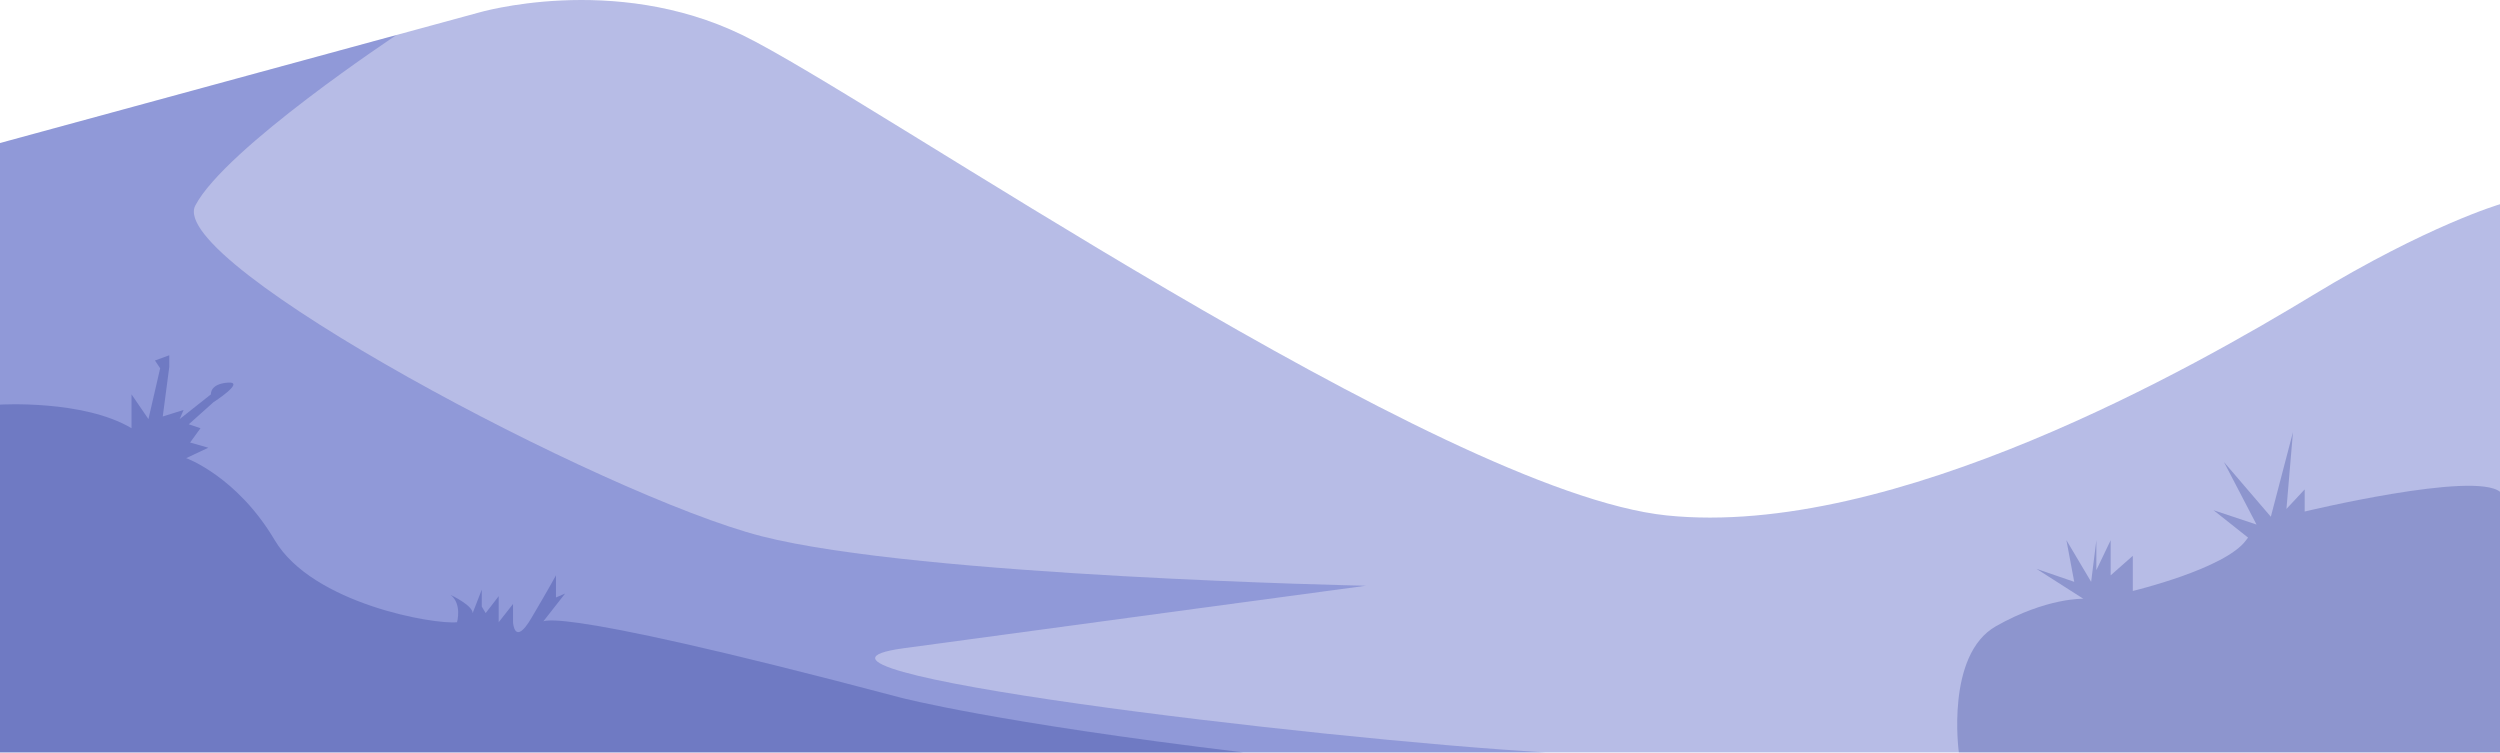
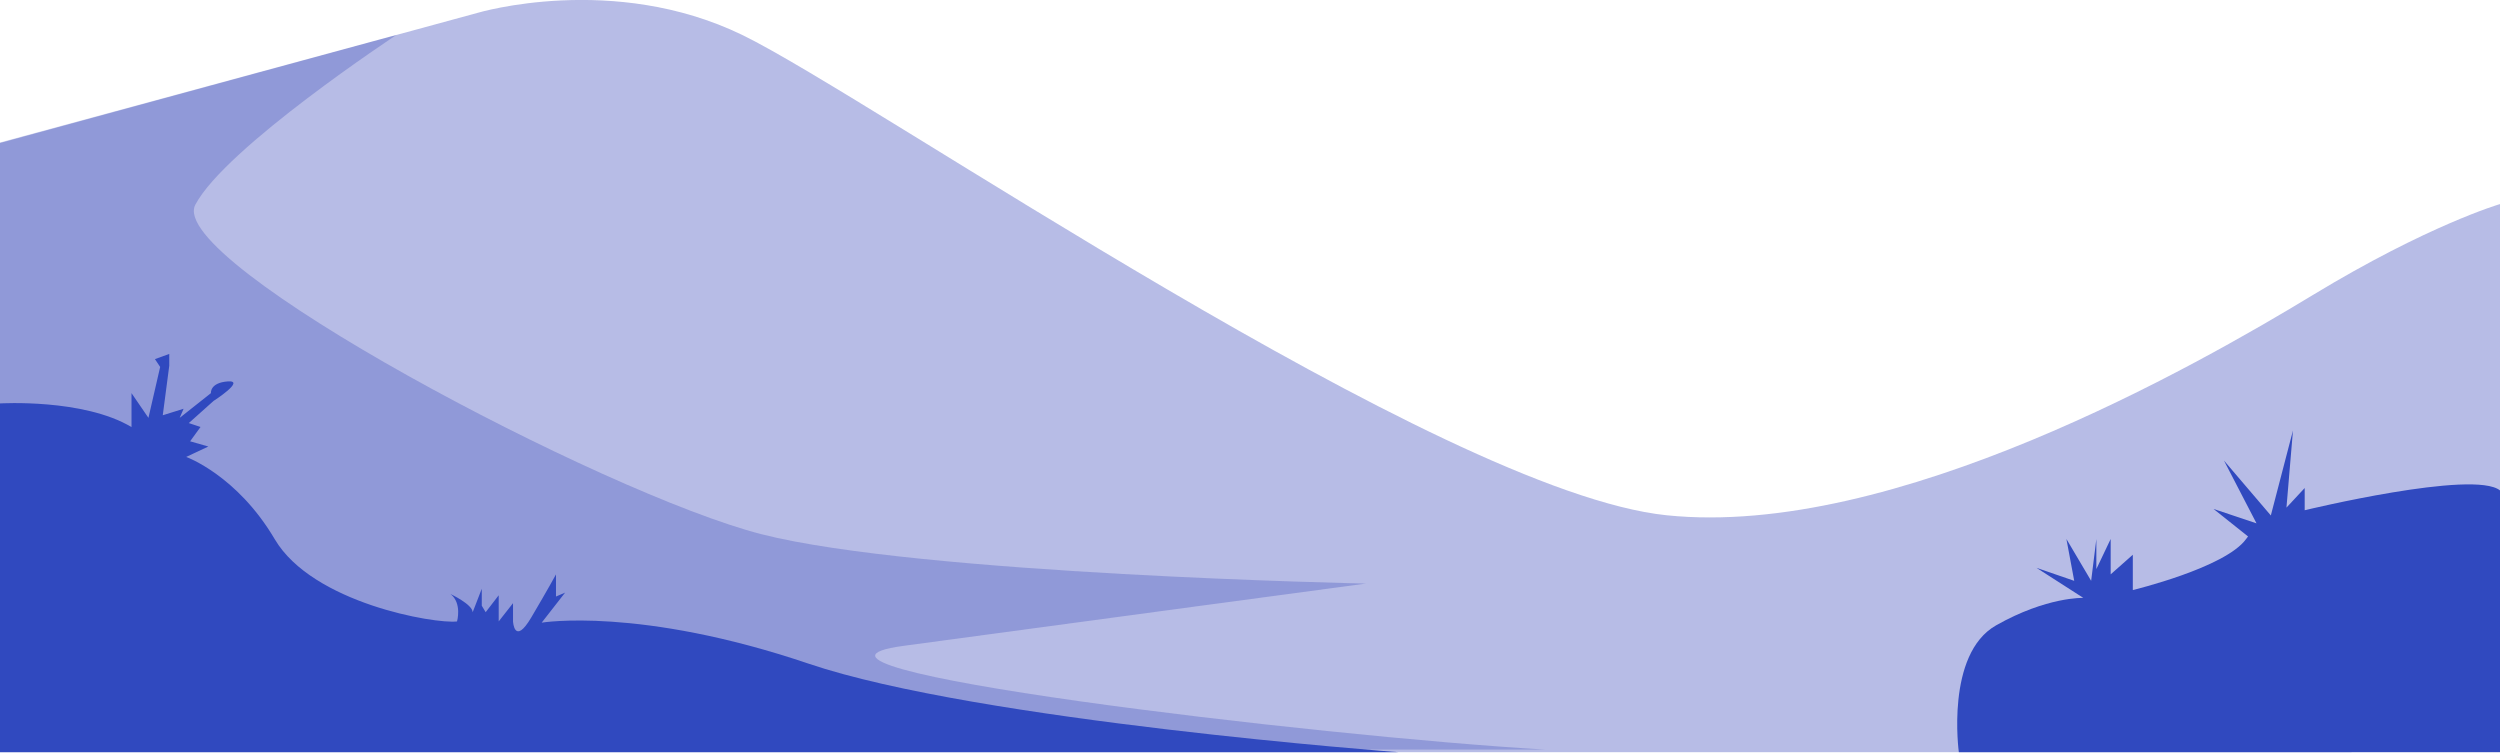
- <svg xmlns="http://www.w3.org/2000/svg" viewBox="0 0 1920 577.85">
+ <svg xmlns="http://www.w3.org/2000/svg" viewBox="0 0 1920 577.7">
  <defs>
-     <style>.cls-1{fill:#1b2caf;opacity:0.32;}.cls-2{fill:#0e21a5;}.cls-2,.cls-3{opacity:0.23;}.cls-3{fill:#00127c;}</style>
+     <style>.cls-1{fill:#1b2caf;opacity:0.32;}.cls-2{fill:#0e21a5;opacity:0.23;}.cls-3{fill:#3049bf;}</style>
  </defs>
  <g id="bg">
-     <path class="cls-1" d="M0,612,367,512s104-31,203,17,536,351,710,369,407-115,496-169,144-70,144-70v421H0Z" transform="translate(0 -502.15)" />
+     <path class="cls-1" d="M0,610.12l367-100s104-31,203,17,536,350.91,710,368.91,407-115,496-169,144-70,144-70V1078H0Z" transform="translate(0 -500.3)" />
  </g>
  <g id="Layer_2" data-name="Layer 2">
-     <path class="cls-2" d="M304.6,529S173,616,150,660,464,883,585,914s464,38,464,38-230,31-355,48,319.08,70,493,80H0V612Z" transform="translate(0 -502.15)" />
-     <path class="cls-3" d="M0,1080V812.9S64,809,101,831V805l13,19,9-39-4-6,11-4v9l-5,38,16-5-3,7,24-19s-1-8,13-9-11,15-11,15l-19,17,9,3-8,11,14,4-17,8s39,14,68,63,123,65,140,63c0,0,4-14-5-21,0,0,17,8,17,14l7-18v13l3,5,10-13v20l11-14v14s1,19,14-3,19-33,19-33v17l7-3-18,23s-15-20,276,57c0,0,72,19,263,42Z" transform="translate(0 -502.15)" />
-     <path class="cls-3" d="M1504.39,1080S1494,1005,1533,983s67-21,67-21l-36-23,29,10-6-32,19,32,4-32v23l11-23v27l17-15v27s71-17,87-39,4,0,4,0l-29-23,33,11-25-48,36,42,17-65-5,59,14-15v17s130-31.29,150-15.15V1080Z" transform="translate(0 -502.15)" />
+     <path class="cls-2" d="M304.6,527.05S173,613.72,150,657.56,464,879.74,585,910.62s464,37.86,464,37.86S819,979.37,694,996.3,1013.08,1066,1187,1076H0V609.74Z" transform="translate(0 -500.3)" />
+     <path class="cls-3" d="M1504.39,1078S1494,1002.67,1533,980.57s67-21.09,67-21.09l-36-23.1,29,10-6-32.14,19,32.14,4-32.14v23.1l11-23.1V941.4l17-15.06v27.11s71-17.07,87-39.17,4,0,4,0l-29-23.1,33,11.05L1708,854l36,42.18,17-65.28-5,59.26,14-15.07v17.08s130-31.44,150-15.22v201Z" transform="translate(0 -500.3)" />
+     <path class="cls-3" d="M1074.22,1078H0V810.14s64-3.91,101,18.15V802.22l13,19,9-39.11-4-6,11-4v9l-5,38.11,16-5-3,7,24-19s-1-8,13-9-11,15-11,15l-19,17,9,3-8,11,14,4-17,8s39,14,68,63.18,123,65.18,140,63.18c0,0,4-14-5-21.06,0,0,17,8,17,14l7-18.05v13l3,5,10-13v20.06l11-14v14s1,19,14-3,19-33.1,19-33.1v17l7-3-18,23.07S491,966,621,1010,1074.22,1078,1074.22,1078Z" transform="translate(0 -500.3)" />
  </g>
</svg>
